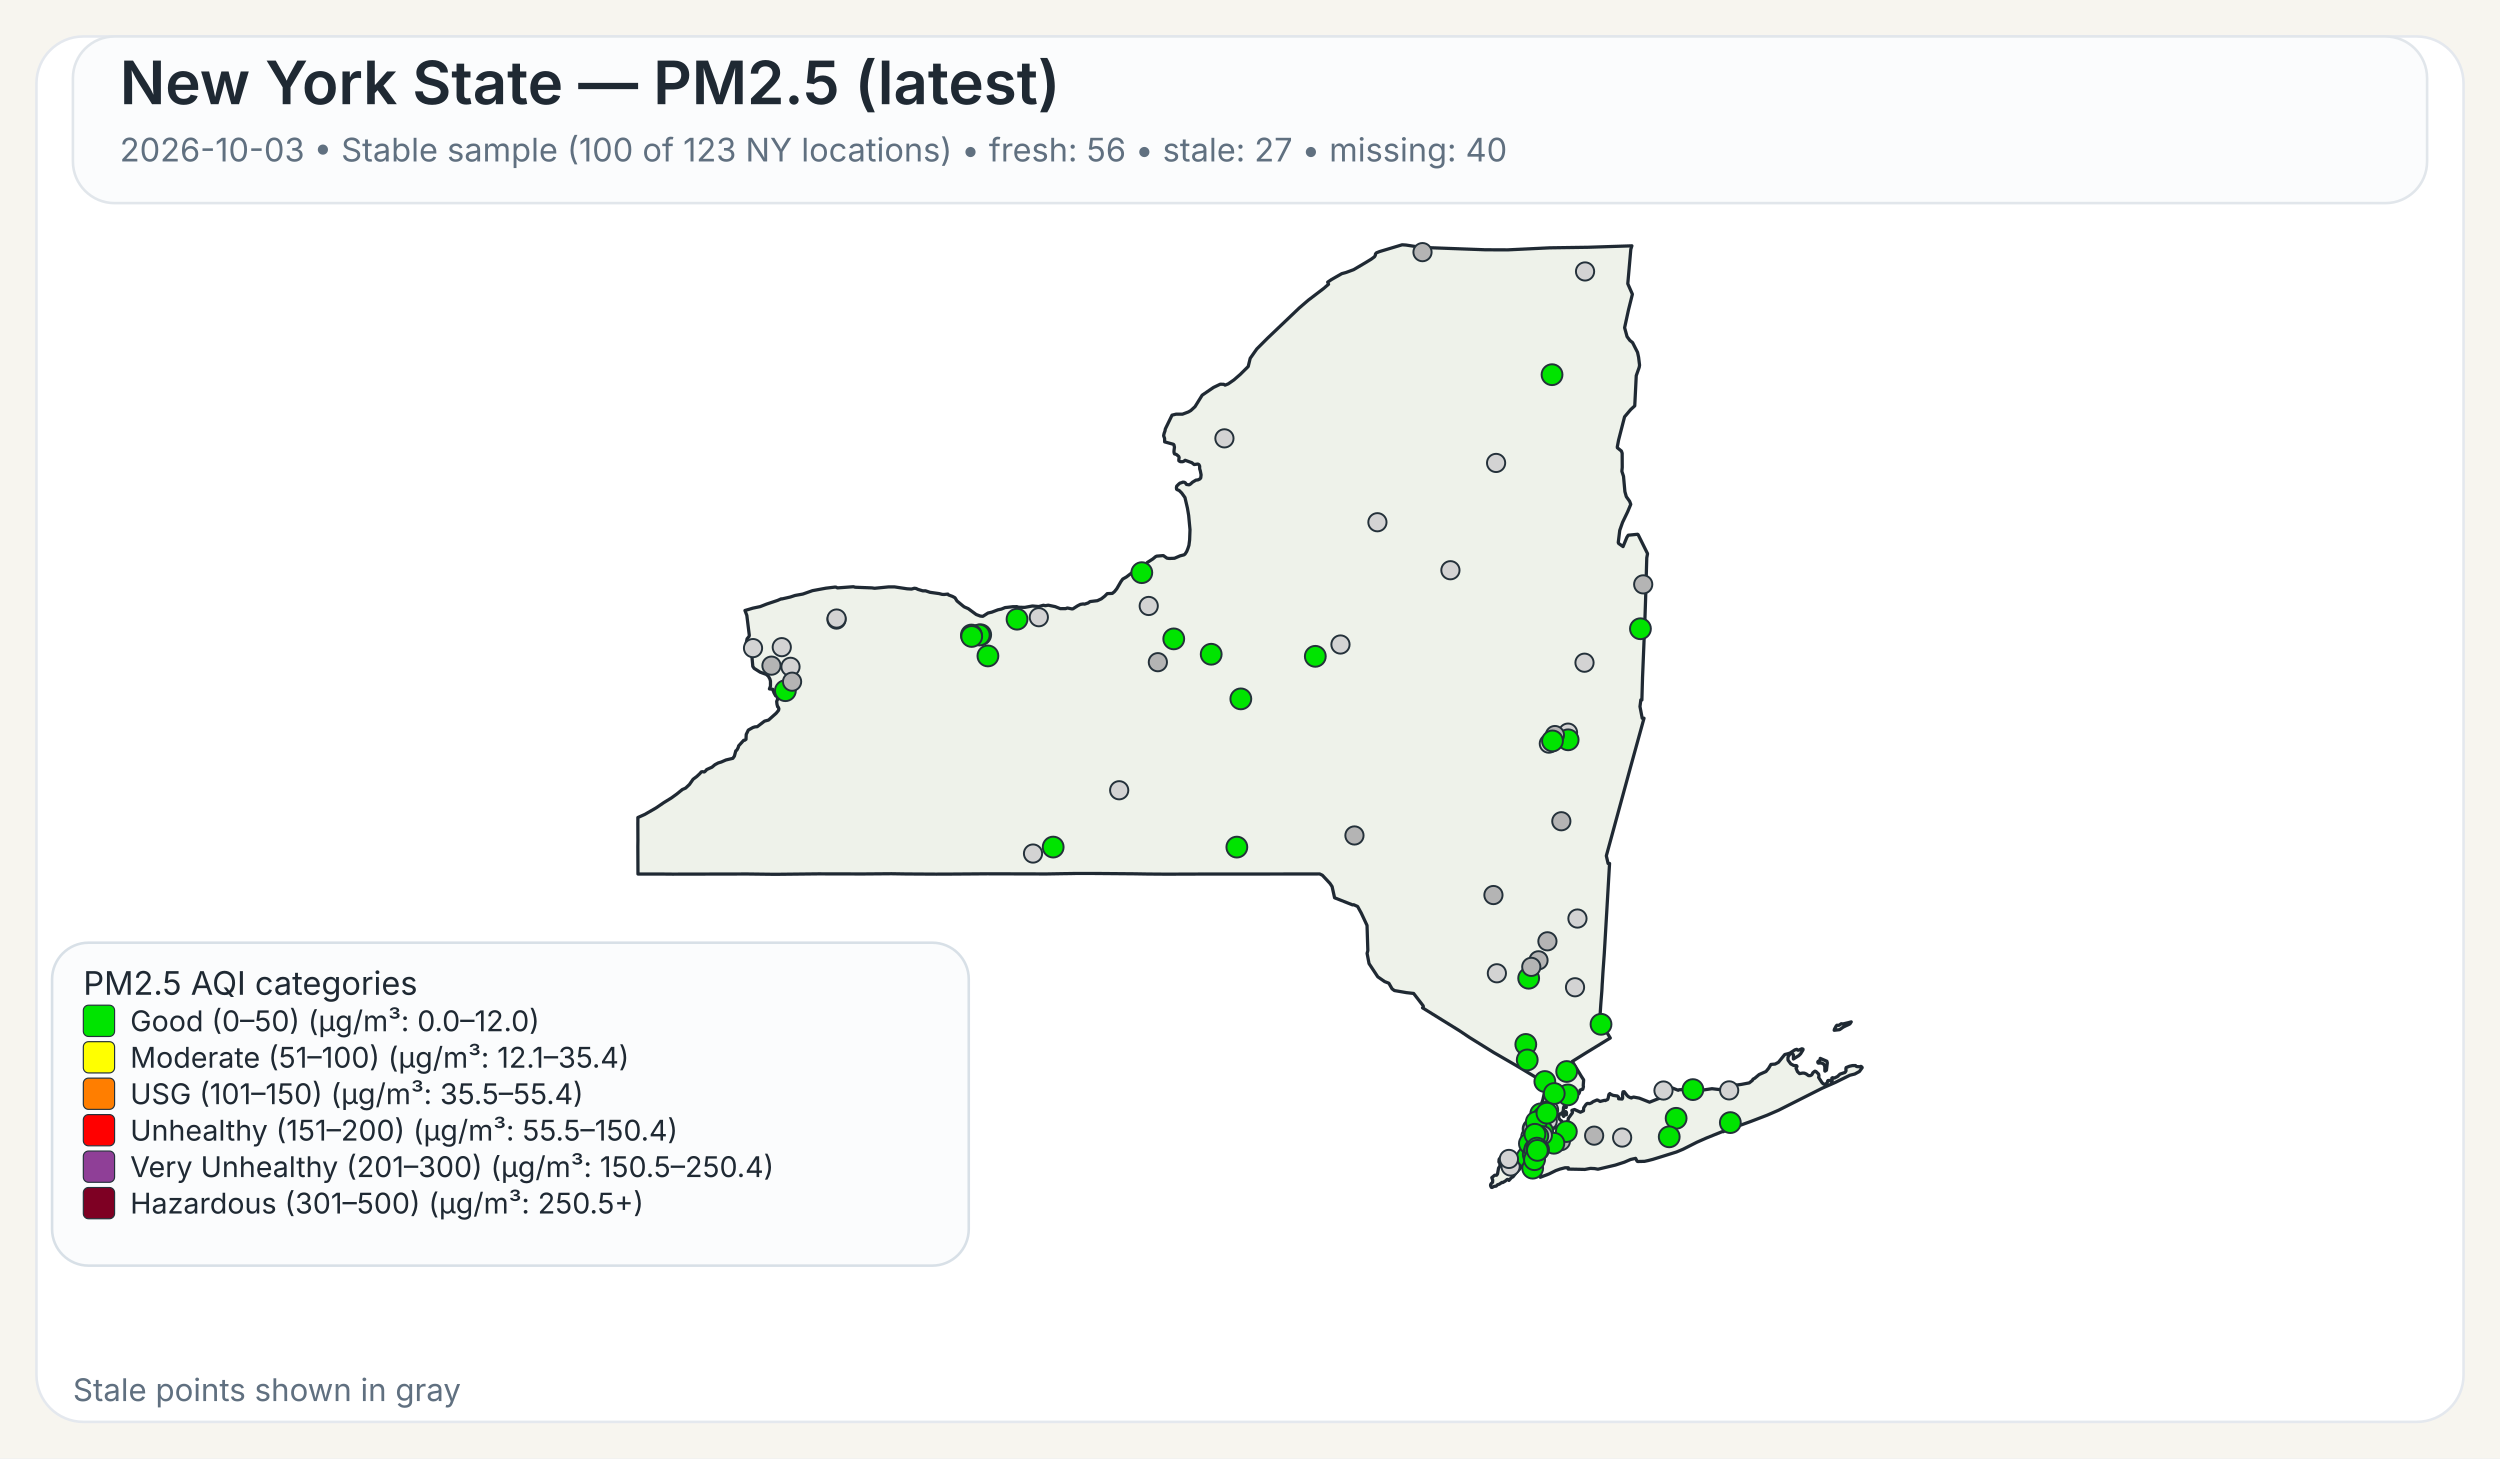
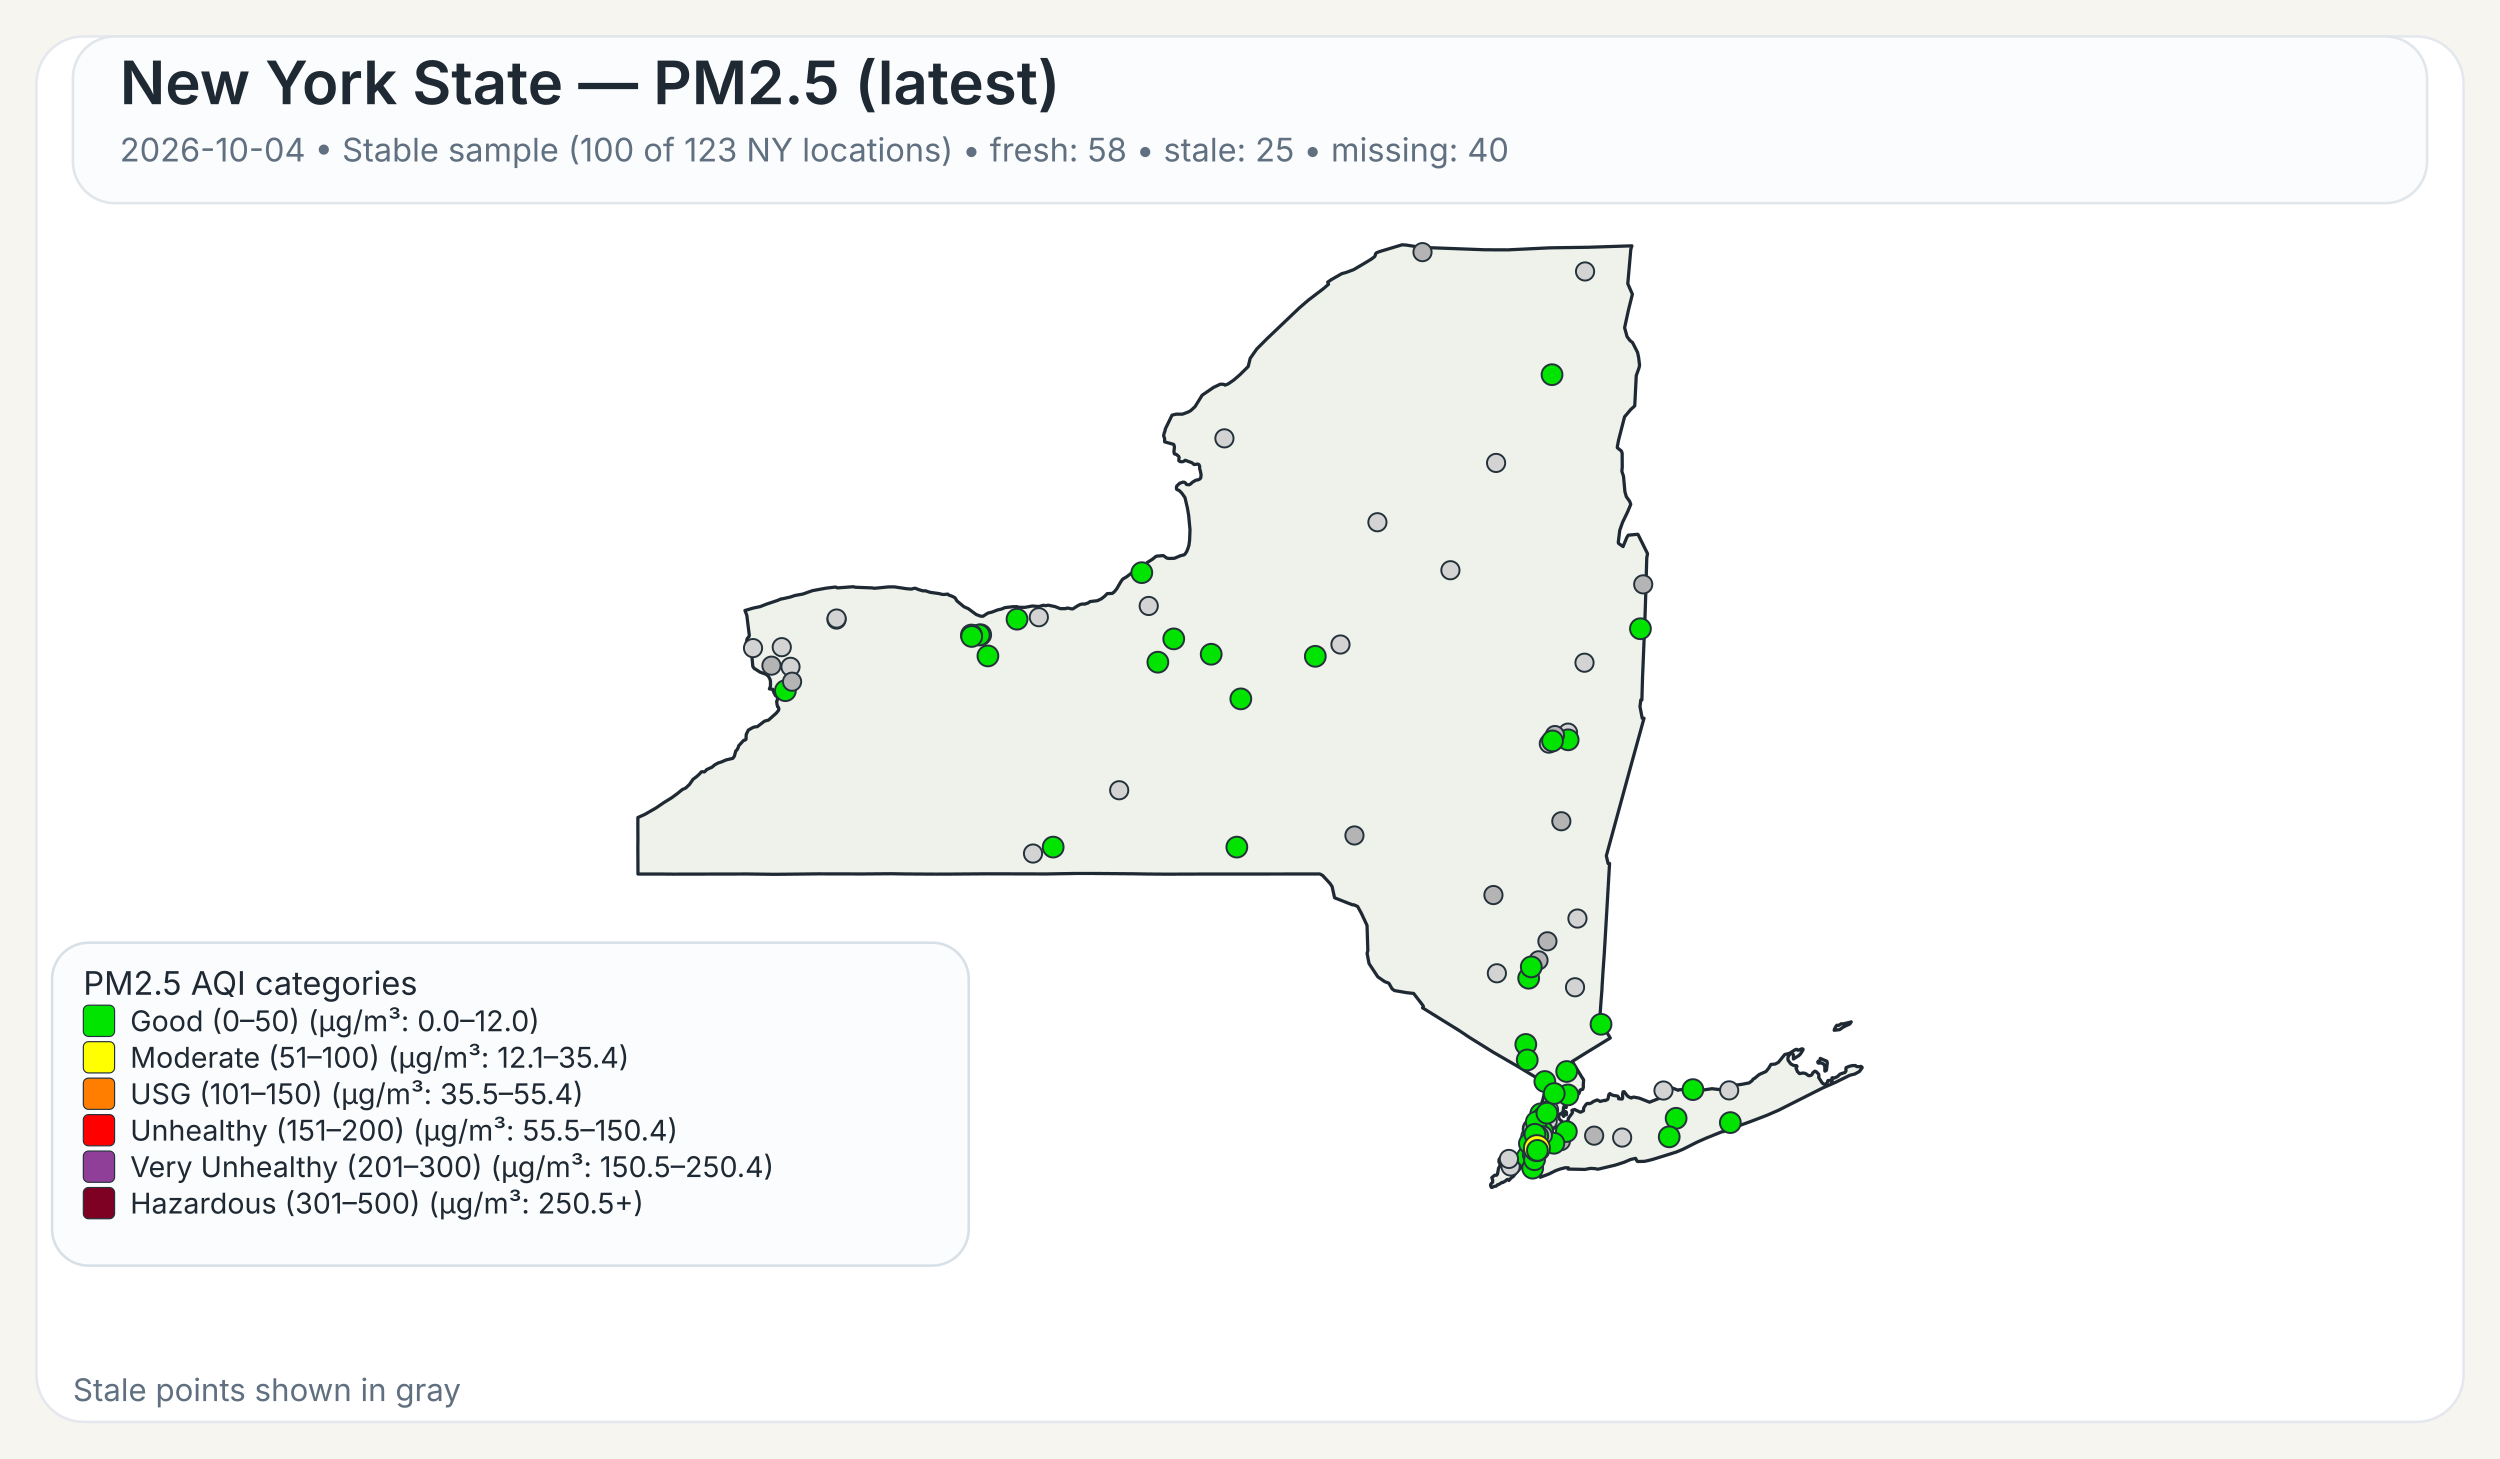
<svg xmlns="http://www.w3.org/2000/svg" width="960" height="560">
  <rect x="0" y="0" width="960" height="560" fill="#F7F5EF" />
  <rect x="14" y="14" width="932" height="532" rx="18" ry="18" fill="#FFFFFF" stroke="#E4E8EE" stroke-width="1" />
  <rect x="28" y="14" width="904" height="64" rx="16" ry="16" fill="#FBFCFD" stroke="#E1E6EB" stroke-width="1" />
  <text x="46" y="40" font-family="Public Sans, Inter, Aptos, Segoe UI, Arial, sans-serif" font-size="23" font-weight="600" fill="#1F2933">New York State — PM2.5 (latest)</text>
-   <text x="46" y="62" font-family="Public Sans, Inter, Aptos, Segoe UI, Arial, sans-serif" font-size="12.5" font-weight="400" fill="#607080">2026-10-03 • Stable sample (100 of 123 NY locations) • fresh: 56 • stale: 27 • missing: 40</text>
+   <text x="46" y="62" font-family="Public Sans, Inter, Aptos, Segoe UI, Arial, sans-serif" font-size="12.5" font-weight="400" fill="#607080">2026-10-04 • Stable sample (100 of 123 NY locations) • fresh: 58 • stale: 25 • missing: 40</text>
  <path d="M601.06,426.90 L601.23,426.83 L601.48,427.07 L601.55,427.32 L601.50,428.06 L601.28,428.08 L601.08,427.81 L601.04,427.27 L601.06,426.90 Z" fill="#EEF2EA" stroke="#1F2933" stroke-width="1.25" stroke-linejoin="round" />
  <path d="M585.16,439.66 L585.21,439.61 L585.24,439.63 L585.33,439.75 L585.00,440.50 L584.94,440.59 L584.83,440.54 L584.77,440.43 L584.80,440.38 L585.16,439.66 Z" fill="#EEF2EA" stroke="#1F2933" stroke-width="1.25" stroke-linejoin="round" />
  <path d="M579.00,452.87 L578.74,452.93 L578.02,453.54 L577.00,454.12 L576.75,454.04 L575.70,454.75 L575.07,454.93 L574.52,455.48 L573.72,455.58 L572.92,456.00 L572.71,455.95 L572.45,455.50 L572.36,455.05 L572.56,454.57 L573.14,454.01 L573.21,453.18 L572.85,452.21 L573.97,451.28 L574.68,451.28 L575.04,450.81 L575.45,448.53 L575.88,447.92 L575.97,447.53 L575.92,446.38 L575.63,446.32 L575.58,446.12 L575.66,445.16 L576.32,444.30 L576.87,444.03 L577.23,444.07 L577.46,444.30 L578.49,444.56 L580.44,444.30 L582.44,443.79 L583.07,443.83 L583.44,444.38 L583.57,445.77 L584.00,446.72 L584.43,447.38 L584.07,448.20 L583.53,448.95 L582.19,450.36 L580.96,451.93 L580.89,451.88 L580.35,452.27 L579.42,453.28 L579.25,452.99 L579.00,452.87 Z" fill="#EEF2EA" stroke="#1F2933" stroke-width="1.25" stroke-linejoin="round" />
  <path d="M698.65,407.28 L698.89,406.98 L698.98,406.42 L701.51,407.51 L701.69,408.12 L701.35,410.97 L700.83,411.31 L700.74,411.25 L700.74,409.57 L700.38,408.71 L700.19,408.52 L699.35,408.18 L698.24,408.24 L698.08,408.08 L698.02,407.81 L698.15,407.57 L698.65,407.28 Z" fill="#EEF2EA" stroke="#1F2933" stroke-width="1.25" stroke-linejoin="round" />
  <path d="M709.87,392.68 L710.87,392.40 L710.37,393.17 L709.71,393.51 L708.74,393.94 L707.77,394.42 L706.83,395.10 L706.37,395.39 L704.33,395.63 L704.44,395.18 L704.77,394.57 L705.12,393.94 L705.39,393.69 L706.11,393.74 L707.05,393.11 L707.70,393.19 L709.32,392.81 L709.87,392.68 Z" fill="#EEF2EA" stroke="#1F2933" stroke-width="1.25" stroke-linejoin="round" />
  <path d="M601.43,424.75 L601.44,424.82 L601.44,424.87 L601.44,424.97 L601.48,425.16 L601.44,425.24 L601.21,425.31 L600.95,425.08 L600.95,424.92 L601.10,424.88 L601.13,424.65 L601.23,424.58 L601.37,424.64 L601.42,424.70 L601.43,424.75 Z" fill="#EEF2EA" stroke="#1F2933" stroke-width="1.25" stroke-linejoin="round" />
  <path d="M623.05,163.10 L621.53,169.00 L621.04,171.61 L621.07,171.95 L622.62,173.20 L622.91,174.06 L622.94,179.46 L622.80,180.98 L623.43,182.92 L623.96,188.79 L624.50,190.70 L624.50,190.71 L625.79,192.51 L626.21,193.67 L625.60,195.12 L625.01,196.54 L623.06,200.59 L622.75,201.47 L621.98,203.67 L621.41,208.34 L621.56,208.68 L623.25,209.89 L624.72,206.33 L625.25,205.52 L628.84,205.16 L629.06,205.34 L632.45,212.18 L632.66,212.61 L632.36,214.21 L632.03,225.74 L632.03,225.80 L632.02,226.34 L632.00,227.05 L631.90,230.25 L631.64,238.09 L631.03,253.00 L630.74,259.97 L630.73,260.06 L630.73,260.23 L630.48,268.80 L630.08,268.74 L629.75,271.32 L630.61,275.80 L631.30,275.80 L628.80,284.88 L626.09,294.70 L622.63,307.38 L616.83,328.64 L617.50,331.57 L618.07,331.57 L617.02,349.62 L617.02,349.66 L616.71,354.88 L616.28,362.25 L616.04,366.27 L615.53,373.42 L615.30,377.22 L615.29,377.28 L615.29,377.35 L615.28,377.44 L615.28,377.49 L615.27,377.53 L615.19,379.03 L615.19,379.14 L615.18,379.18 L615.18,379.35 L615.17,379.49 L615.12,380.31 L615.09,380.73 L615.08,380.89 L614.72,385.46 L614.66,386.30 L614.29,391.98 L618.35,398.60 L616.75,399.56 L616.45,399.75 L610.52,403.39 L609.46,404.03 L609.01,404.31 L603.77,407.58 L605.77,410.89 L606.19,411.58 L606.62,412.29 L607.18,413.23 L608.08,414.62 L608.12,414.70 L607.96,416.83 L608.04,417.28 L607.81,418.17 L607.68,418.35 L607.54,418.27 L606.73,418.62 L606.42,419.73 L606.23,420.03 L605.55,420.48 L604.13,421.08 L603.54,421.65 L602.05,422.64 L600.59,424.82 L600.46,425.17 L600.38,425.37 L600.34,426.13 L600.15,426.98 L600.19,427.32 L600.39,427.51 L600.54,427.87 L600.54,428.09 L600.53,428.27 L600.60,428.55 L600.51,428.65 L600.44,428.71 L600.35,428.62 L600.18,428.29 L600.01,427.93 L600.10,427.54 L599.94,427.19 L599.85,427.21 L599.64,427.48 L599.51,427.81 L599.07,427.70 L598.72,427.92 L598.55,428.85 L598.57,429.17 L598.77,429.63 L599.21,430.17 L599.64,430.41 L600.31,431.59 L600.59,432.07 L600.90,432.04 L601.36,431.60 L601.36,431.60 L602.21,429.98 L602.19,429.51 L603.74,427.42 L603.84,427.11 L603.60,426.42 L603.67,426.33 L604.61,426.05 L606.88,427.09 L607.17,426.96 L608.05,426.54 L608.14,425.40 L608.93,424.24 L609.36,423.80 L609.77,423.70 L610.33,423.82 L611.26,423.43 L611.66,423.07 L613.16,422.42 L613.38,422.39 L614.46,422.95 L616.17,422.51 L616.43,422.62 L617.32,422.20 L617.49,421.82 L617.52,421.77 L617.81,420.28 L618.19,419.93 L618.22,419.96 L618.50,420.18 L618.60,420.26 L618.84,420.36 L619.48,420.63 L619.66,420.66 L619.90,420.69 L620.59,420.79 L621.03,420.85 L621.08,420.86 L621.49,421.26 L621.50,421.39 L621.55,421.93 L622.90,422.03 L623.09,421.64 L623.06,420.27 L623.21,419.33 L623.28,419.23 L623.69,419.22 L624.78,420.64 L625.29,421.11 L626.07,421.51 L626.50,421.62 L626.59,421.46 L627.35,421.28 L629.51,421.69 L629.51,421.69 L633.42,423.24 L638.19,421.34 L638.36,420.84 L638.45,419.18 L638.68,418.35 L640.49,417.89 L642.20,417.80 L644.45,418.67 L644.65,418.48 L647.29,418.32 L649.72,418.35 L652.18,418.65 L653.70,418.61 L657.40,418.06 L660.48,418.42 L661.32,417.62 L664.03,416.80 L665.53,416.46 L666.97,416.64 L668.73,416.40 L671.71,415.83 L672.90,414.88 L673.16,414.40 L673.82,414.05 L675.50,412.63 L678.13,411.46 L679.12,410.27 L680.04,408.74 L681.66,408.60 L682.91,407.93 L685.34,404.94 L686.69,404.59 L687.35,404.38 L689.21,403.16 L689.94,402.93 L690.28,403.23 L690.57,403.30 L691.93,402.73 L692.35,402.87 L692.38,403.11 L691.44,404.66 L690.75,405.35 L688.66,406.65 L688.68,405.06 L688.30,404.60 L687.92,404.54 L687.60,404.66 L687.09,405.06 L686.58,406.01 L686.59,407.08 L687.65,408.54 L688.81,409.15 L689.85,409.20 L690.06,409.50 L689.68,410.21 L690.24,411.51 L691.03,412.27 L692.17,412.06 L692.88,412.09 L693.59,412.39 L694.51,413.06 L695.19,413.03 L695.62,412.79 L695.84,412.56 L696.12,411.95 L696.83,411.38 L696.98,411.33 L697.37,411.49 L698.35,412.46 L698.48,413.14 L698.35,413.73 L699.60,415.66 L700.04,416.12 L700.44,416.32 L700.84,416.33 L701.58,415.93 L701.76,415.37 L701.81,415.13 L701.99,414.91 L702.86,414.89 L703.07,415.26 L703.12,415.25 L703.24,415.22 L703.45,415.13 L703.57,414.86 L703.45,414.38 L703.43,414.00 L703.70,413.83 L704.39,413.98 L705.62,413.37 L706.56,412.46 L708.48,411.82 L708.83,411.29 L708.88,410.85 L708.80,410.51 L708.92,409.94 L710.19,409.44 L711.31,409.19 L712.51,409.17 L712.73,409.44 L713.09,409.58 L714.27,409.63 L714.58,409.48 L714.99,409.75 L715.07,409.99 L714.02,411.45 L712.24,412.42 L710.34,412.90 L704.77,415.65 L699.71,417.88 L682.98,426.32 L678.57,428.24 L672.42,430.60 L662.20,434.30 L661.73,434.58 L661.49,434.51 L660.84,434.74 L655.19,437.03 L651.62,438.61 L646.31,441.30 L643.78,442.36 L638.41,444.04 L634.66,445.20 L632.83,445.67 L631.47,445.96 L631.32,445.96 L628.83,446.02 L628.63,445.87 L628.07,444.81 L626.15,445.24 L623.74,446.28 L621.85,446.89 L620.27,447.40 L613.61,448.98 L612.34,448.74 L610.73,448.66 L608.60,449.06 L605.36,448.99 L602.17,448.93 L602.19,448.77 L602.25,448.43 L600.97,448.42 L599.39,448.83 L599.07,448.91 L597.43,449.50 L594.79,450.81 L591.48,452.07 L591.48,451.26 L591.59,450.86 L591.41,450.49 L591.24,450.39 L590.88,450.18 L590.56,449.81 L590.00,449.87 L588.10,450.05 L587.46,450.03 L587.05,449.85 L586.87,449.72 L586.81,449.43 L587.15,448.99 L587.21,448.90 L587.49,448.42 L587.39,448.02 L586.94,447.62 L585.63,447.32 L585.23,446.64 L585.06,445.69 L585.31,444.71 L585.45,444.41 L585.68,443.96 L586.50,442.95 L586.37,441.37 L586.22,441.17 L586.16,441.08 L586.11,440.71 L586.29,440.19 L586.49,440.03 L586.59,439.53 L586.42,439.11 L586.13,438.91 L586.77,435.14 L587.04,434.58 L587.53,433.54 L588.00,432.56 L588.37,431.79 L590.66,426.98 L591.27,425.68 L591.55,425.09 L591.55,425.09 L591.90,424.00 L592.36,422.57 L592.47,422.24 L593.89,415.87 L593.37,415.86 L592.83,415.54 L585.14,410.91 L585.14,410.91 L582.09,409.08 L581.83,408.93 L574.90,404.92 L573.64,404.20 L565.84,399.35 L564.27,398.37 L560.37,395.76 L546.26,387.01 L546.57,386.68 L546.49,386.22 L542.83,381.48 L542.63,381.46 L540.06,381.17 L535.45,380.37 L534.54,379.69 L533.32,377.55 L531.70,376.93 L529.06,375.09 L525.71,370.01 L525.14,367.03 L524.96,366.10 L525.25,365.02 L524.94,355.37 L522.72,350.61 L521.32,348.08 L519.78,347.40 L519.41,347.49 L512.48,344.75 L511.52,340.44 L510.72,339.24 L507.79,336.09 L506.74,335.59 L502.43,335.60 L502.18,335.60 L499.75,335.60 L499.39,335.61 L499.35,335.61 L469.83,335.63 L469.66,335.63 L462.36,335.64 L461.30,335.63 L460.85,335.63 L460.00,335.64 L448.21,335.68 L447.85,335.68 L441.17,335.63 L440.91,335.63 L435.49,335.54 L435.46,335.54 L420.14,335.41 L418.99,335.41 L413.90,335.41 L413.83,335.41 L413.52,335.41 L412.93,335.41 L412.60,335.42 L411.23,335.45 L411.22,335.45 L408.74,335.48 L408.73,335.48 L401.77,335.60 L379.14,335.54 L372.91,335.59 L364.59,335.65 L360.26,335.66 L359.71,335.67 L347.88,335.60 L347.87,335.60 L342.30,335.51 L337.43,335.55 L331.40,335.60 L314.24,335.56 L297.70,335.74 L295.08,335.71 L287.13,335.61 L286.61,335.61 L258.23,335.67 L257.47,335.66 L253.93,335.63 L253.07,335.62 L253.07,335.63 L244.98,335.62 L244.93,325.04 L244.95,323.48 L244.96,322.52 L244.95,321.67 L244.95,321.16 L244.95,320.84 L244.93,316.08 L244.94,315.42 L244.94,313.93 L247.57,312.75 L251.88,310.27 L254.93,308.19 L257.77,306.44 L259.87,304.92 L262.02,303.17 L263.28,302.62 L264.74,301.24 L266.14,299.24 L267.54,298.19 L268.72,297.09 L269.32,296.39 L269.90,296.33 L270.33,296.44 L270.54,296.38 L271.04,295.92 L271.36,295.51 L273.40,294.60 L274.52,293.65 L275.81,292.96 L276.98,292.61 L278.76,291.83 L281.41,291.20 L282.01,290.34 L282.12,289.92 L282.55,288.31 L282.75,288.22 L283.00,287.95 L283.49,287.01 L283.63,286.42 L285.57,284.28 L285.90,284.29 L286.46,283.91 L286.55,282.02 L287.35,280.35 L289.13,279.36 L289.89,279.12 L290.78,279.05 L293.57,276.92 L295.12,276.50 L298.07,273.86 L298.97,272.76 L299.09,272.13 L298.79,271.45 L298.62,271.42 L298.36,270.43 L298.24,269.33 L298.55,268.66 L298.61,268.16 L298.25,267.28 L297.85,267.20 L297.24,266.09 L296.70,264.68 L295.46,264.54 L295.86,263.47 L295.86,261.59 L295.66,260.80 L295.08,259.71 L294.94,259.59 L294.28,258.99 L291.89,258.11 L289.57,256.64 L289.07,255.88 L288.57,250.10 L288.55,249.89 L286.78,249.43 L286.31,248.17 L286.88,245.30 L287.63,244.40 L287.73,243.95 L286.78,236.32 L286.06,234.43 L289.07,233.54 L291.93,232.93 L294.37,231.97 L298.62,230.55 L299.99,229.95 L300.12,230.02 L303.47,229.26 L305.29,228.66 L308.28,228.12 L312.00,226.81 L317.17,225.86 L320.65,225.44 L321.03,225.47 L321.59,225.76 L322.04,225.72 L327.70,225.30 L328.39,225.50 L334.82,225.75 L335.83,225.90 L341.09,225.38 L343.51,225.37 L348.32,226.10 L349.98,226.20 L350.03,226.20 L351.12,225.89 L351.79,225.98 L352.52,226.34 L354.31,226.87 L355.38,226.87 L357.13,227.45 L360.63,227.94 L361.77,228.24 L362.50,228.28 L363.98,228.13 L364.17,228.44 L365.74,229.01 L366.72,229.54 L367.48,230.77 L369.92,232.79 L370.31,233.07 L371.82,233.73 L373.38,234.88 L374.86,235.97 L376.42,236.57 L377.42,236.67 L379.40,235.40 L380.84,235.07 L383.21,234.17 L384.54,233.89 L385.93,233.32 L386.27,233.28 L386.83,233.22 L388.90,232.98 L390.48,232.95 L391.11,233.18 L393.48,233.24 L396.46,232.70 L398.89,232.91 L400.66,232.42 L401.43,232.58 L402.53,232.39 L405.18,232.95 L407.17,233.73 L409.20,233.71 L409.87,233.47 L411.66,233.83 L412.03,233.77 L413.80,232.63 L414.88,232.08 L415.91,231.92 L416.48,231.99 L417.81,231.55 L418.60,231.00 L421.39,230.66 L422.92,229.95 L424.23,228.91 L425.18,227.95 L425.69,227.93 L427.12,227.87 L427.93,227.21 L428.83,226.10 L430.44,223.32 L431.14,222.35 L431.96,221.89 L432.55,221.55 L435.18,219.53 L437.03,218.59 L437.61,217.92 L437.98,217.72 L438.51,217.88 L439.70,217.38 L440.56,215.99 L442.64,214.67 L443.82,213.70 L444.23,213.55 L446.72,213.34 L448.11,214.33 L448.97,214.45 L450.99,214.38 L453.20,213.43 L454.63,213.07 L455.05,212.77 L455.69,211.79 L456.17,210.59 L456.55,209.40 L456.81,207.36 L456.96,203.41 L456.73,200.97 L456.44,197.89 L455.97,195.10 L455.02,191.05 L453.78,189.32 L452.78,188.33 L452.13,188.08 L451.81,187.86 L451.74,187.30 L451.84,186.69 L452.22,186.31 L452.64,185.89 L453.10,185.51 L453.80,185.32 L454.18,185.14 L454.70,185.18 L455.13,185.37 L455.61,186.03 L456.63,186.18 L457.19,185.84 L457.91,185.17 L459.24,184.37 L460.00,184.28 L460.73,183.93 L461.08,183.54 L461.22,182.35 L460.90,180.72 L460.70,180.14 L460.66,179.72 L460.67,178.99 L460.38,178.40 L459.97,178.19 L458.56,178.39 L457.66,177.67 L455.09,176.75 L454.57,177.13 L454.12,177.30 L453.65,177.30 L453.29,177.28 L452.94,177.12 L452.67,176.90 L452.67,176.38 L452.79,175.72 L452.62,175.27 L451.89,174.63 L451.54,174.45 L451.01,174.30 L450.87,173.94 L450.80,173.54 L450.84,172.88 L450.99,171.72 L450.78,170.78 L450.56,170.60 L447.23,169.68 L447.20,168.34 L446.83,167.32 L447.02,166.42 L447.35,165.48 L447.50,164.69 L450.06,159.42 L451.61,159.04 L454.05,159.05 L456.36,158.18 L457.28,157.64 L458.88,156.17 L461.63,151.75 L465.96,148.79 L468.59,147.53 L469.94,147.58 L470.43,147.90 L471.65,147.40 L473.83,145.88 L476.29,143.74 L476.97,143.06 L479.31,140.74 L480.08,137.59 L482.60,134.01 L486.70,129.90 L498.91,118.26 L502.36,115.29 L508.27,110.78 L510.16,109.15 L509.83,108.34 L511.28,107.35 L515.25,105.08 L516.86,104.64 L519.80,103.55 L524.26,100.92 L526.51,99.55 L527.81,98.60 L528.14,98.00 L528.16,97.54 L528.55,97.08 L529.76,96.60 L538.43,94.00 L539.92,94.10 L544.47,94.80 L545.84,95.00 L570.26,95.91 L578.85,95.95 L585.96,95.61 L595.04,95.17 L609.91,94.95 L626.65,94.40 L626.23,95.73 L625.68,102.02 L625.07,108.95 L626.84,112.98 L625.33,119.03 L623.85,125.84 L624.79,129.27 L625.53,130.26 L625.83,130.68 L626.91,131.56 L626.91,131.56 L628.81,135.29 L629.22,137.19 L629.59,140.21 L629.45,141.06 L628.32,144.25 L627.83,154.15 L627.74,155.85 L626.19,157.27 L623.83,160.07 L623.05,163.10 Z" fill="#EEF2EA" stroke="#1F2933" stroke-width="1.25" stroke-linejoin="round" />
  <circle cx="574.80" cy="373.74" r="3.50" fill="lightgray" stroke="#24313A" stroke-width="0.75" />
  <circle cx="296.24" cy="255.61" r="3.50" fill="rgb(180,180,180)" stroke="#24313A" stroke-width="0.75" />
  <circle cx="585.91" cy="401.06" r="4.00" fill="#00E400" stroke="#24313A" stroke-width="0.75" />
  <circle cx="590.67" cy="430.08" r="3.50" fill="lightgray" stroke="#24313A" stroke-width="0.75" />
  <circle cx="587.01" cy="375.64" r="4.00" fill="#00E400" stroke="#24313A" stroke-width="0.75" />
  <circle cx="580.07" cy="447.93" r="3.50" fill="lightgray" stroke="#24313A" stroke-width="0.75" />
  <circle cx="528.93" cy="200.54" r="3.50" fill="lightgray" stroke="#24313A" stroke-width="0.75" />
  <circle cx="622.90" cy="436.82" r="3.50" fill="lightgray" stroke="#24313A" stroke-width="0.75" />
  <circle cx="321.22" cy="237.92" r="3.50" fill="lightgray" stroke="#24313A" stroke-width="0.75" />
  <circle cx="556.96" cy="218.97" r="3.50" fill="lightgray" stroke="#24313A" stroke-width="0.75" />
  <circle cx="574.50" cy="177.77" r="3.50" fill="lightgray" stroke="#24313A" stroke-width="0.75" />
  <circle cx="429.77" cy="303.46" r="3.50" fill="lightgray" stroke="#24313A" stroke-width="0.75" />
  <circle cx="514.74" cy="247.49" r="3.50" fill="lightgray" stroke="#24313A" stroke-width="0.75" />
  <circle cx="470.18" cy="168.33" r="3.50" fill="lightgray" stroke="#24313A" stroke-width="0.75" />
  <circle cx="376.59" cy="243.75" r="4.00" fill="#00E400" stroke="#24313A" stroke-width="0.75" />
  <circle cx="591.63" cy="427.72" r="4.00" fill="#00E400" stroke="#24313A" stroke-width="0.75" />
  <circle cx="593.40" cy="430.37" r="3.50" fill="lightgray" stroke="#24313A" stroke-width="0.75" />
  <circle cx="593.93" cy="437.51" r="4.00" fill="#00E400" stroke="#24313A" stroke-width="0.75" />
  <circle cx="602.12" cy="281.33" r="3.50" fill="lightgray" stroke="#24313A" stroke-width="0.75" />
  <circle cx="398.91" cy="237.01" r="3.50" fill="lightgray" stroke="#24313A" stroke-width="0.75" />
  <circle cx="598.03" cy="436.67" r="4.00" fill="#00E400" stroke="#24313A" stroke-width="0.75" />
  <circle cx="595.98" cy="143.88" r="4.00" fill="#00E400" stroke="#24313A" stroke-width="0.75" />
  <circle cx="601.61" cy="411.46" r="4.00" fill="#00E400" stroke="#24313A" stroke-width="0.75" />
  <circle cx="608.45" cy="254.48" r="3.50" fill="lightgray" stroke="#24313A" stroke-width="0.75" />
  <circle cx="604.81" cy="379.11" r="3.50" fill="lightgray" stroke="#24313A" stroke-width="0.75" />
  <circle cx="588.51" cy="437.27" r="3.50" fill="rgb(180,180,180)" stroke="#24313A" stroke-width="0.75" />
  <circle cx="465.10" cy="251.23" r="4.00" fill="#00E400" stroke="#24313A" stroke-width="0.75" />
  <circle cx="396.68" cy="327.76" r="3.50" fill="lightgray" stroke="#24313A" stroke-width="0.75" />
  <circle cx="643.63" cy="429.43" r="4.00" fill="#00E400" stroke="#24313A" stroke-width="0.75" />
  <circle cx="586.47" cy="444.33" r="4.00" fill="#00E400" stroke="#24313A" stroke-width="0.75" />
  <circle cx="303.55" cy="256.06" r="3.50" fill="lightgray" stroke="#24313A" stroke-width="0.75" />
  <circle cx="602.17" cy="284.09" r="4.00" fill="#00E400" stroke="#24313A" stroke-width="0.75" />
  <circle cx="301.59" cy="265.22" r="4.00" fill="#00E400" stroke="#24313A" stroke-width="0.75" />
  <circle cx="321.26" cy="237.52" r="3.50" fill="lightgray" stroke="#24313A" stroke-width="0.75" />
  <circle cx="612.15" cy="436.09" r="3.50" fill="rgb(180,180,180)" stroke="#24313A" stroke-width="0.75" />
  <circle cx="587.88" cy="438.53" r="3.50" fill="rgb(180,180,180)" stroke="#24313A" stroke-width="0.75" />
  <circle cx="591.83" cy="440.12" r="3.50" fill="lightgray" stroke="#24313A" stroke-width="0.75" />
  <circle cx="594.32" cy="430.48" r="3.50" fill="lightgray" stroke="#24313A" stroke-width="0.75" />
  <circle cx="594.83" cy="426.21" r="3.50" fill="lightgray" stroke="#24313A" stroke-width="0.75" />
  <circle cx="605.74" cy="352.72" r="3.50" fill="lightgray" stroke="#24313A" stroke-width="0.75" />
  <circle cx="664.00" cy="418.71" r="3.50" fill="lightgray" stroke="#24313A" stroke-width="0.75" />
  <circle cx="546.24" cy="96.82" r="3.50" fill="rgb(180,180,180)" stroke="#24313A" stroke-width="0.75" />
  <circle cx="638.78" cy="418.76" r="3.50" fill="lightgray" stroke="#24313A" stroke-width="0.75" />
  <circle cx="304.16" cy="261.77" r="3.50" fill="rgb(180,180,180)" stroke="#24313A" stroke-width="0.75" />
  <circle cx="441.11" cy="232.69" r="3.50" fill="lightgray" stroke="#24313A" stroke-width="0.75" />
  <circle cx="598.43" cy="436.52" r="4.00" fill="#00E400" stroke="#24313A" stroke-width="0.75" />
  <circle cx="376.03" cy="243.84" r="4.00" fill="#00E400" stroke="#24313A" stroke-width="0.75" />
  <circle cx="592.26" cy="428.72" r="3.50" fill="rgb(180,180,180)" stroke="#24313A" stroke-width="0.75" />
  <circle cx="579.43" cy="445.03" r="3.50" fill="lightgray" stroke="#24313A" stroke-width="0.75" />
  <circle cx="602.08" cy="420.44" r="4.00" fill="#00E400" stroke="#24313A" stroke-width="0.75" />
  <circle cx="590.18" cy="441.64" r="3.50" fill="rgb(180,180,180)" stroke="#24313A" stroke-width="0.75" />
  <circle cx="520.11" cy="320.82" r="3.50" fill="rgb(180,180,180)" stroke="#24313A" stroke-width="0.75" />
  <circle cx="601.48" cy="434.51" r="3.50" fill="rgb(180,180,180)" stroke="#24313A" stroke-width="0.75" />
  <circle cx="598.28" cy="436.62" r="3.50" fill="rgb(180,180,180)" stroke="#24313A" stroke-width="0.75" />
  <circle cx="601.48" cy="434.52" r="3.50" fill="lightgray" stroke="#24313A" stroke-width="0.75" />
  <circle cx="608.66" cy="104.24" r="3.50" fill="lightgray" stroke="#24313A" stroke-width="0.75" />
  <circle cx="373.02" cy="243.85" r="4.00" fill="#00E400" stroke="#24313A" stroke-width="0.75" />
  <circle cx="598.27" cy="436.67" r="3.50" fill="lightgray" stroke="#24313A" stroke-width="0.75" />
  <circle cx="598.28" cy="436.62" r="3.50" fill="lightgray" stroke="#24313A" stroke-width="0.75" />
  <circle cx="587.67" cy="436.46" r="3.50" fill="lightgray" stroke="#24313A" stroke-width="0.75" />
  <circle cx="590.79" cy="368.76" r="3.50" fill="rgb(180,180,180)" stroke="#24313A" stroke-width="0.75" />
  <circle cx="593.22" cy="415.30" r="4.00" fill="#00E400" stroke="#24313A" stroke-width="0.75" />
  <circle cx="590.92" cy="439.03" r="4.00" fill="#00E400" stroke="#24313A" stroke-width="0.75" />
  <circle cx="300.20" cy="248.51" r="3.50" fill="lightgray" stroke="#24313A" stroke-width="0.75" />
  <circle cx="588.55" cy="448.58" r="4.00" fill="#00E400" stroke="#24313A" stroke-width="0.75" />
  <circle cx="592.77" cy="438.21" r="3.50" fill="lightgray" stroke="#24313A" stroke-width="0.75" />
  <circle cx="592.77" cy="438.23" r="3.50" fill="rgb(180,180,180)" stroke="#24313A" stroke-width="0.75" />
  <circle cx="592.78" cy="438.21" r="3.50" fill="rgb(180,180,180)" stroke="#24313A" stroke-width="0.75" />
  <circle cx="592.81" cy="438.17" r="3.50" fill="rgb(180,180,180)" stroke="#24313A" stroke-width="0.75" />
  <circle cx="592.70" cy="438.35" r="3.50" fill="rgb(180,180,180)" stroke="#24313A" stroke-width="0.75" />
  <circle cx="592.76" cy="438.20" r="3.50" fill="lightgray" stroke="#24313A" stroke-width="0.75" />
  <circle cx="592.66" cy="438.26" r="3.50" fill="lightgray" stroke="#24313A" stroke-width="0.75" />
  <circle cx="599.38" cy="438.19" r="3.50" fill="rgb(180,180,180)" stroke="#24313A" stroke-width="0.75" />
  <circle cx="474.95" cy="325.29" r="4.00" fill="#00E400" stroke="#24313A" stroke-width="0.75" />
  <circle cx="588.70" cy="433.55" r="4.00" fill="#00E400" stroke="#24313A" stroke-width="0.75" />
  <circle cx="601.48" cy="434.52" r="4.00" fill="#00E400" stroke="#24313A" stroke-width="0.75" />
  <circle cx="629.93" cy="241.44" r="4.00" fill="#00E400" stroke="#24313A" stroke-width="0.75" />
  <circle cx="599.55" cy="315.36" r="3.50" fill="rgb(180,180,180)" stroke="#24313A" stroke-width="0.75" />
  <circle cx="588.57" cy="437.98" r="3.50" fill="lightgray" stroke="#24313A" stroke-width="0.75" />
  <circle cx="595.75" cy="285.13" r="3.50" fill="rgb(180,180,180)" stroke="#24313A" stroke-width="0.75" />
  <circle cx="589.13" cy="443.87" r="4.00" fill="#00E400" stroke="#24313A" stroke-width="0.75" />
  <circle cx="594.21" cy="361.46" r="3.50" fill="rgb(180,180,180)" stroke="#24313A" stroke-width="0.75" />
  <circle cx="614.79" cy="393.33" r="4.00" fill="#00E400" stroke="#24313A" stroke-width="0.75" />
  <circle cx="664.45" cy="431.08" r="3.50" fill="lightgray" stroke="#24313A" stroke-width="0.75" />
  <circle cx="597.09" cy="282.26" r="3.50" fill="rgb(180,180,180)" stroke="#24313A" stroke-width="0.75" />
  <circle cx="573.48" cy="343.70" r="3.50" fill="rgb(180,180,180)" stroke="#24313A" stroke-width="0.75" />
  <circle cx="373.13" cy="244.40" r="4.00" fill="#00E400" stroke="#24313A" stroke-width="0.75" />
  <circle cx="590.03" cy="441.87" r="4.00" fill="#00E400" stroke="#24313A" stroke-width="0.75" />
  <circle cx="664.45" cy="431.08" r="4.00" fill="#00E400" stroke="#24313A" stroke-width="0.75" />
  <circle cx="596.83" cy="419.91" r="4.00" fill="#00E400" stroke="#24313A" stroke-width="0.75" />
  <circle cx="640.98" cy="436.54" r="4.00" fill="#00E400" stroke="#24313A" stroke-width="0.75" />
  <circle cx="587.29" cy="439.12" r="4.00" fill="#00E400" stroke="#24313A" stroke-width="0.75" />
  <circle cx="589.23" cy="444.79" r="4.00" fill="#00E400" stroke="#24313A" stroke-width="0.75" />
  <circle cx="588.46" cy="433.42" r="3.50" fill="rgb(180,180,180)" stroke="#24313A" stroke-width="0.75" />
  <circle cx="592.37" cy="434.42" r="4.00" fill="#00E400" stroke="#24313A" stroke-width="0.75" />
  <circle cx="594.75" cy="285.55" r="3.50" fill="lightgray" stroke="#24313A" stroke-width="0.75" />
  <circle cx="630.99" cy="224.40" r="3.50" fill="rgb(180,180,180)" stroke="#24313A" stroke-width="0.75" />
  <circle cx="590.52" cy="437.49" r="4.00" fill="#00E400" stroke="#24313A" stroke-width="0.75" />
  <circle cx="589.94" cy="430.85" r="4.00" fill="#00E400" stroke="#24313A" stroke-width="0.75" />
  <circle cx="650.08" cy="418.41" r="4.00" fill="#00E400" stroke="#24313A" stroke-width="0.75" />
  <circle cx="596.15" cy="284.52" r="4.00" fill="#00E400" stroke="#24313A" stroke-width="0.75" />
  <circle cx="588.77" cy="443.25" r="4.00" fill="#00E400" stroke="#24313A" stroke-width="0.75" />
  <circle cx="596.70" cy="439.01" r="4.00" fill="#00E400" stroke="#24313A" stroke-width="0.75" />
  <circle cx="390.54" cy="237.77" r="4.00" fill="#00E400" stroke="#24313A" stroke-width="0.75" />
  <circle cx="589.36" cy="441.38" r="4.00" fill="#00E400" stroke="#24313A" stroke-width="0.75" />
  <circle cx="450.72" cy="245.33" r="4.00" fill="#00E400" stroke="#24313A" stroke-width="0.75" />
-   <circle cx="444.62" cy="254.28" r="3.50" fill="rgb(180,180,180)" stroke="#24313A" stroke-width="0.75" />
+   <circle cx="444.62" cy="254.28" r="4.00" fill="#00E400" stroke="#24313A" stroke-width="0.75" />
  <circle cx="379.36" cy="251.88" r="4.00" fill="#00E400" stroke="#24313A" stroke-width="0.75" />
  <circle cx="594.02" cy="427.45" r="4.00" fill="#00E400" stroke="#24313A" stroke-width="0.75" />
  <circle cx="592.46" cy="435.94" r="3.50" fill="rgb(180,180,180)" stroke="#24313A" stroke-width="0.75" />
  <circle cx="289.16" cy="248.87" r="3.50" fill="lightgray" stroke="#24313A" stroke-width="0.75" />
  <circle cx="505.08" cy="252.03" r="4.00" fill="#00E400" stroke="#24313A" stroke-width="0.75" />
  <circle cx="590.51" cy="436.23" r="4.00" fill="#00E400" stroke="#24313A" stroke-width="0.75" />
  <circle cx="589.41" cy="435.56" r="4.00" fill="#00E400" stroke="#24313A" stroke-width="0.75" />
  <circle cx="438.45" cy="219.90" r="4.00" fill="#00E400" stroke="#24313A" stroke-width="0.75" />
  <circle cx="589.25" cy="445.32" r="4.00" fill="#00E400" stroke="#24313A" stroke-width="0.75" />
  <circle cx="590.82" cy="441.48" r="4.00" fill="#00E400" stroke="#24313A" stroke-width="0.75" />
  <circle cx="476.48" cy="268.37" r="4.00" fill="#00E400" stroke="#24313A" stroke-width="0.75" />
  <circle cx="404.42" cy="325.28" r="4.00" fill="#00E400" stroke="#24313A" stroke-width="0.75" />
  <circle cx="586.46" cy="407.02" r="4.00" fill="#00E400" stroke="#24313A" stroke-width="0.75" />
-   <circle cx="590.18" cy="440.88" r="4.00" fill="#00E400" stroke="#24313A" stroke-width="0.75" />
+   <circle cx="590.18" cy="440.88" r="5.00" fill="#FFFF00" stroke="#24313A" stroke-width="0.75" />
  <circle cx="590.36" cy="441.75" r="4.00" fill="#00E400" stroke="#24313A" stroke-width="0.75" />
-   <circle cx="588.01" cy="371.28" r="3.50" fill="rgb(180,180,180)" stroke="#24313A" stroke-width="0.75" />
+   <circle cx="588.01" cy="371.28" r="4.00" fill="#00E400" stroke="#24313A" stroke-width="0.75" />
  <rect x="20" y="362" width="352" height="124" rx="14" ry="14" fill="#FBFCFD" stroke="#D8E0E7" stroke-width="1" />
  <text x="32" y="382" font-family="Inter, Aptos, Segoe UI, Arial, sans-serif" font-size="12.5" fill="#1F2933">PM2.5 AQI categories</text>
  <rect x="32" y="386" width="12" height="12" rx="2" ry="2" fill="#00E400" stroke="#24313A" stroke-width="0.45" />
  <text x="50" y="396" font-family="Inter, Aptos, Segoe UI, Arial, sans-serif" font-size="11" fill="#1F2933">Good (0–50)  (µg/m³: 0.0–12.0)</text>
  <rect x="32" y="400" width="12" height="12" rx="2" ry="2" fill="#FFFF00" stroke="#24313A" stroke-width="0.45" />
  <text x="50" y="410" font-family="Inter, Aptos, Segoe UI, Arial, sans-serif" font-size="11" fill="#1F2933">Moderate (51–100)  (µg/m³: 12.1–35.4)</text>
  <rect x="32" y="414" width="12" height="12" rx="2" ry="2" fill="#FF7E00" stroke="#24313A" stroke-width="0.45" />
  <text x="50" y="424" font-family="Inter, Aptos, Segoe UI, Arial, sans-serif" font-size="11" fill="#1F2933">USG (101–150)  (µg/m³: 35.5–55.4)</text>
  <rect x="32" y="428" width="12" height="12" rx="2" ry="2" fill="#FF0000" stroke="#24313A" stroke-width="0.45" />
  <text x="50" y="438" font-family="Inter, Aptos, Segoe UI, Arial, sans-serif" font-size="11" fill="#1F2933">Unhealthy (151–200)  (µg/m³: 55.5–150.4)</text>
  <rect x="32" y="442" width="12" height="12" rx="2" ry="2" fill="#8F3F97" stroke="#24313A" stroke-width="0.45" />
  <text x="50" y="452" font-family="Inter, Aptos, Segoe UI, Arial, sans-serif" font-size="11" fill="#1F2933">Very Unhealthy (201–300)  (µg/m³: 150.5–250.4)</text>
  <rect x="32" y="456" width="12" height="12" rx="2" ry="2" fill="#7E0023" stroke="#24313A" stroke-width="0.45" />
  <text x="50" y="466" font-family="Inter, Aptos, Segoe UI, Arial, sans-serif" font-size="11" fill="#1F2933">Hazardous (301–500)  (µg/m³: 250.5+)</text>
  <text x="28" y="538" font-family="Inter, Aptos, Segoe UI, Arial, sans-serif" font-size="12" fill="#607080">Stale points shown in gray</text>
</svg>
